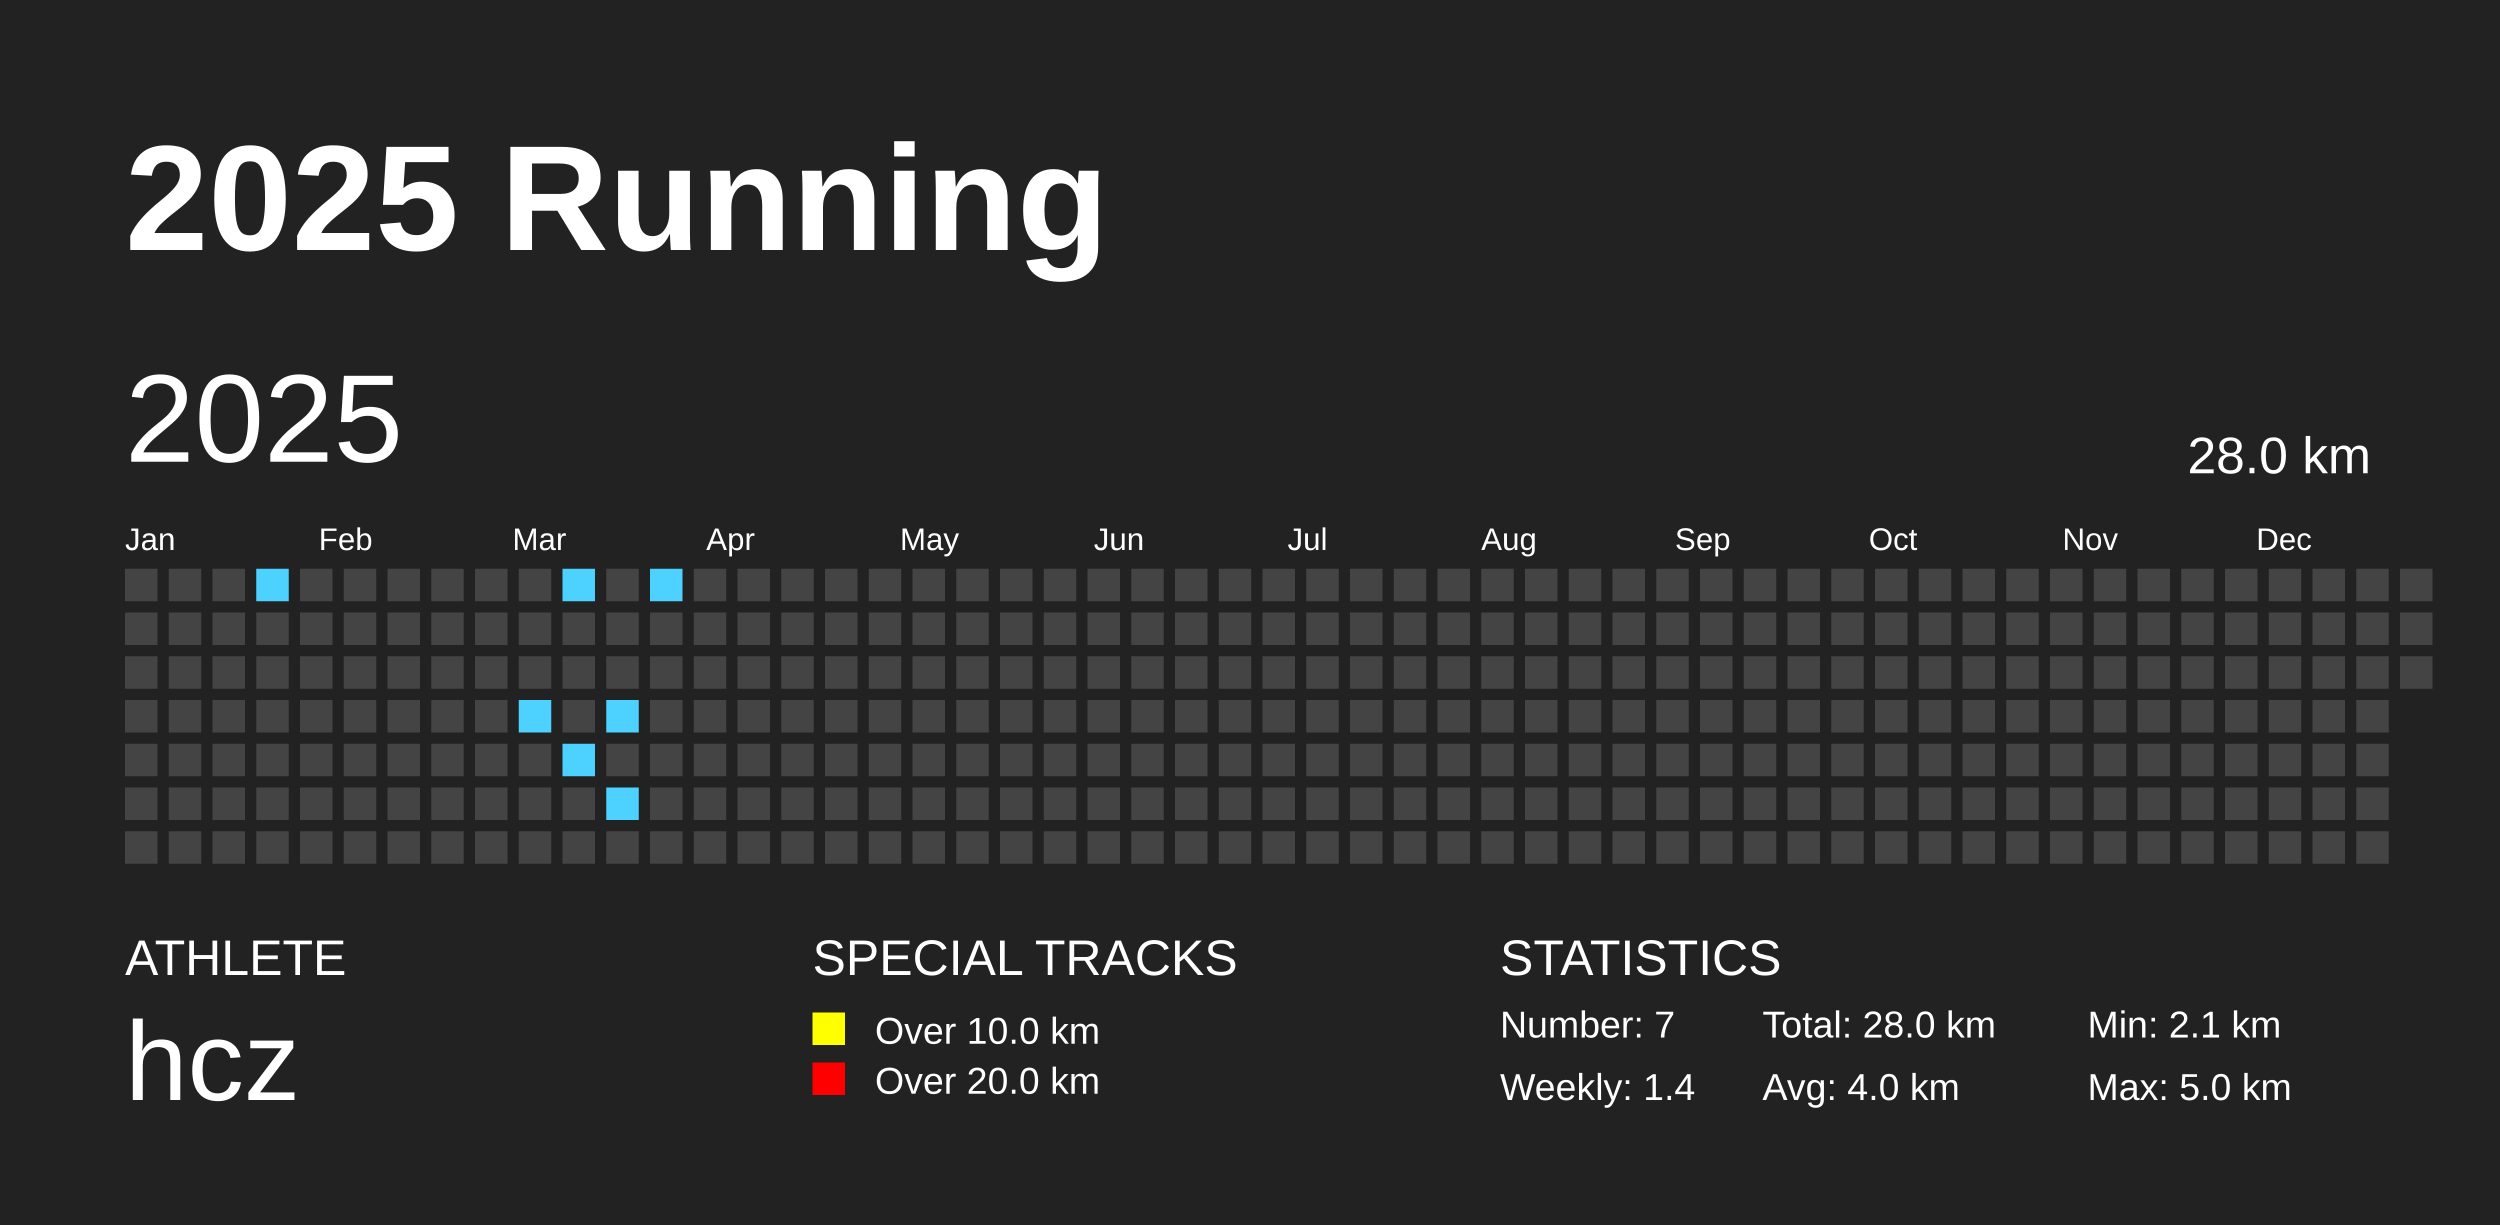
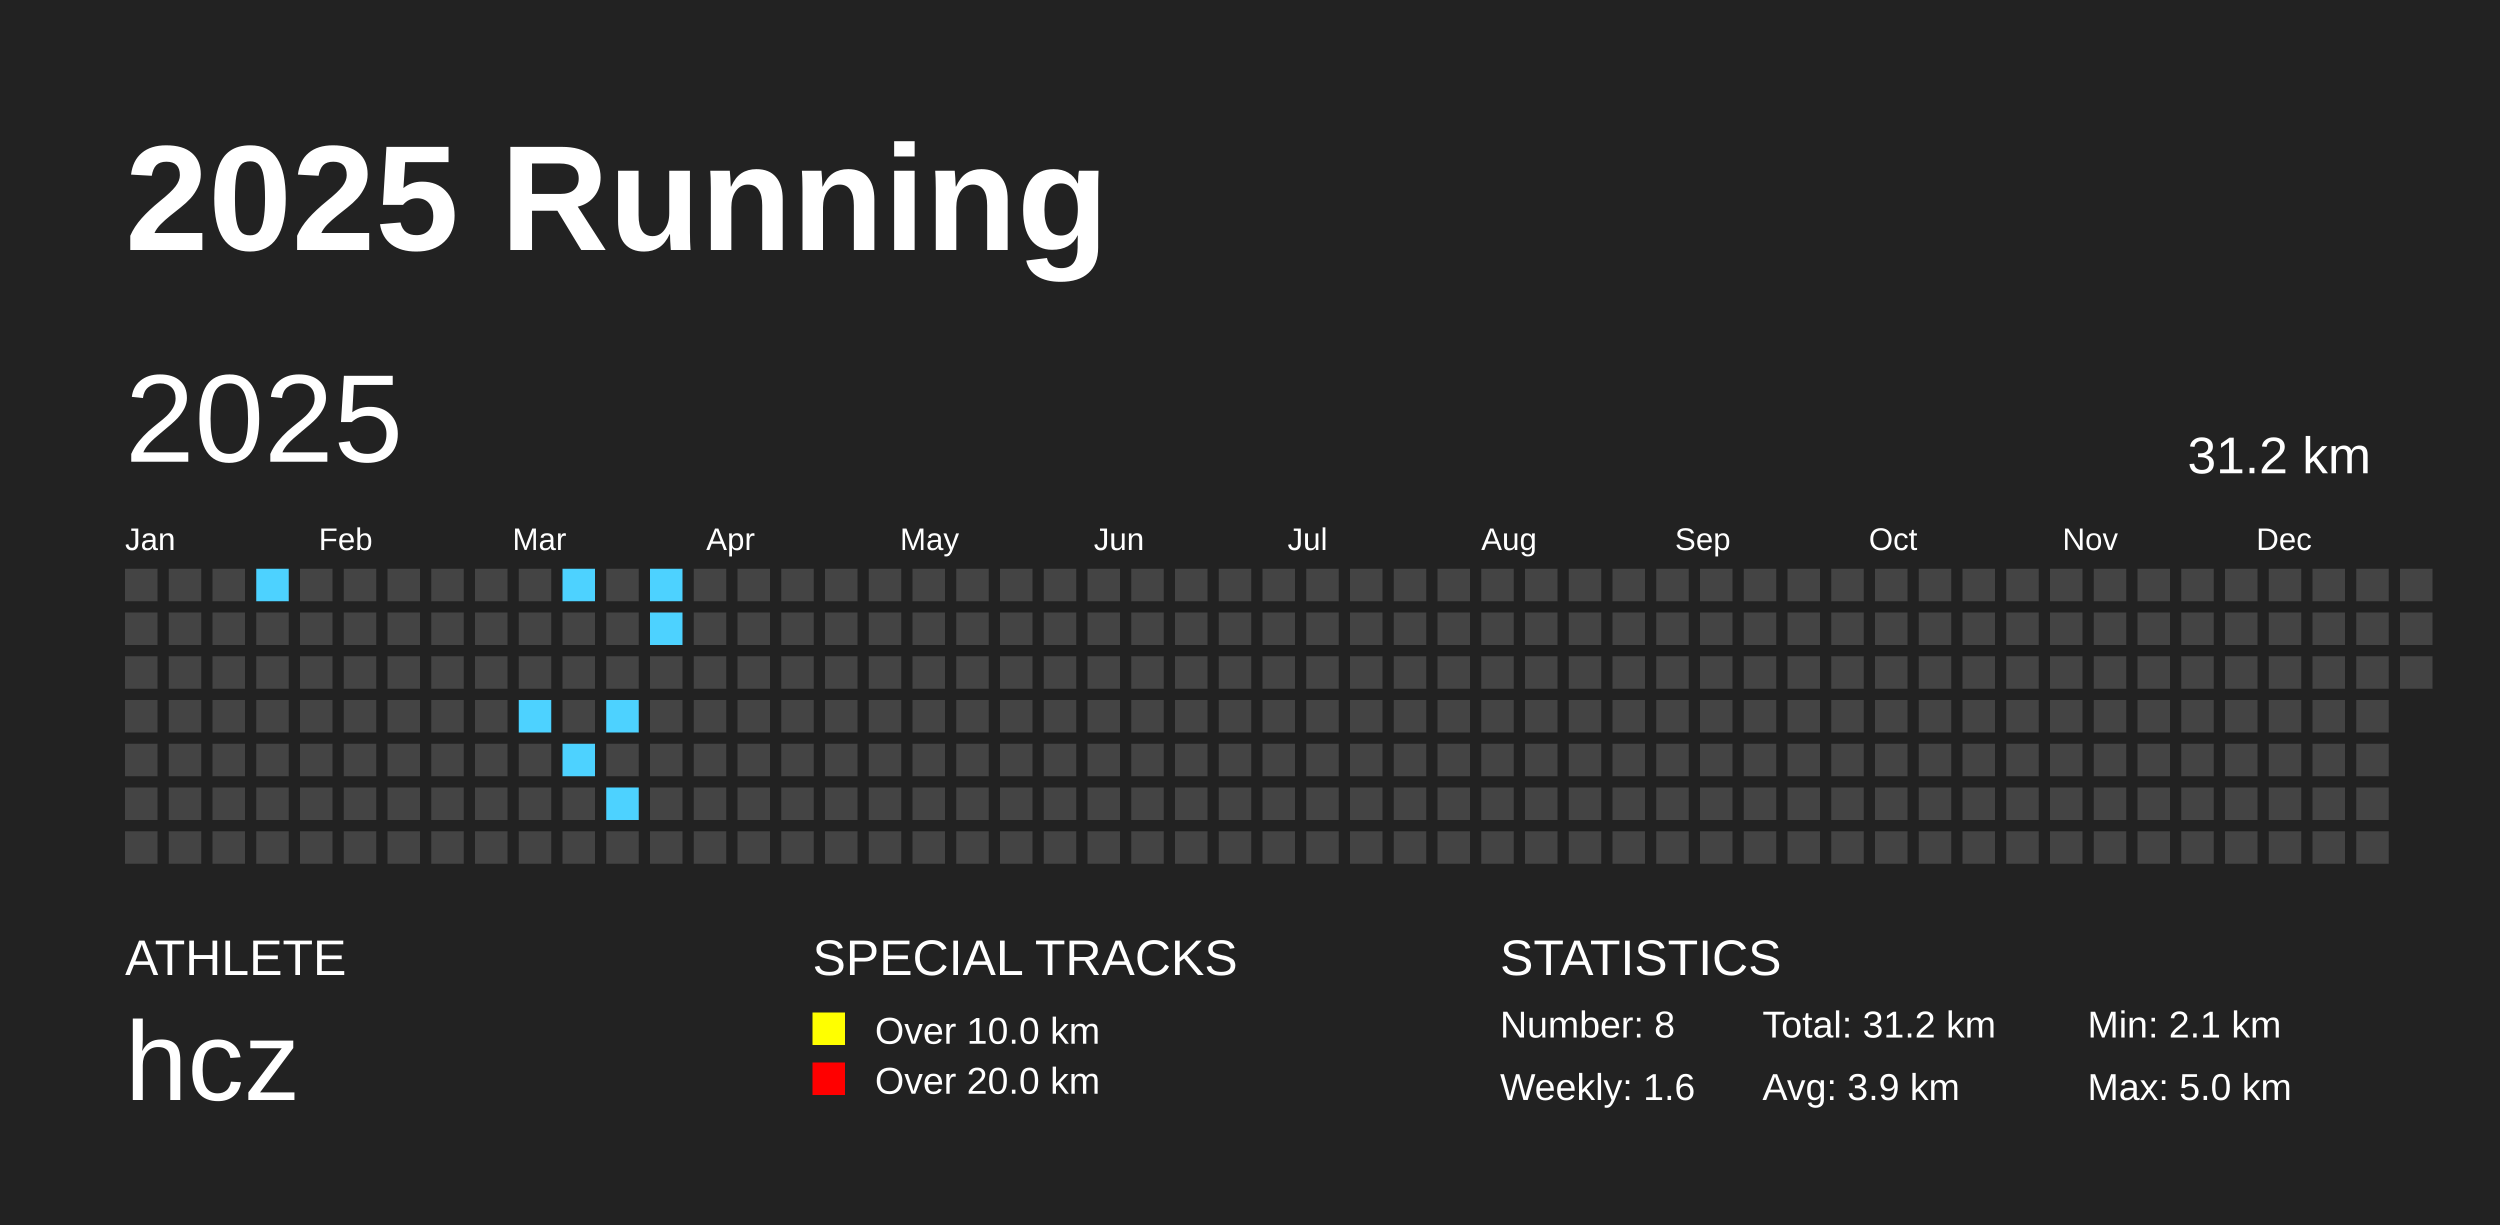
<svg xmlns="http://www.w3.org/2000/svg" baseProfile="full" height="98mm" version="1.1" viewBox="0,0,200,98" width="200mm">
  <defs />
  <rect fill="#222222" height="98" width="200" x="0" y="0" />
  <text fill="#FFFFFF" style="font-size:12px; font-family:Arial; font-weight:bold;" x="10" y="20">2025 Running</text>
  <text fill="#FFFFFF" style="font-size:4px; font-family:Arial" x="10" y="78">ATHLETE</text>
  <text fill="#FFFFFF" style="font-size:9px; font-family:Arial" x="10" y="88">hcz</text>
  <text fill="#FFFFFF" style="font-size:4px; font-family:Arial" x="65" y="78">SPECIAL TRACKS</text>
  <rect fill="yellow" height="2.6" width="2.6" x="65" y="81" />
  <text fill="#FFFFFF" style="font-size:3px; font-family:Arial" x="70" y="83.5">Over 10.0 km</text>
  <rect fill="red" height="2.6" width="2.6" x="65" y="85" />
  <text fill="#FFFFFF" style="font-size:3px; font-family:Arial" x="70" y="87.5">Over 20.0 km</text>
  <text fill="#FFFFFF" style="font-size:4px; font-family:Arial" x="120" y="78">STATISTICS</text>
-   <text fill="#FFFFFF" style="font-size:3px; font-family:Arial" x="120" y="83">Number: 7</text>
-   <text fill="#FFFFFF" style="font-size:3px; font-family:Arial" x="120" y="88">Weekly: 1.4</text>
-   <text fill="#FFFFFF" style="font-size:3px; font-family:Arial" x="141" y="83">Total: 28.0 km</text>
-   <text fill="#FFFFFF" style="font-size:3px; font-family:Arial" x="141" y="88">Avg: 4.0 km</text>
+   <text fill="#FFFFFF" style="font-size:3px; font-family:Arial" x="120" y="83">Number: 8</text>
+   <text fill="#FFFFFF" style="font-size:3px; font-family:Arial" x="120" y="88">Weekly: 1.6</text>
+   <text fill="#FFFFFF" style="font-size:3px; font-family:Arial" x="141" y="83">Total: 31.2 km</text>
+   <text fill="#FFFFFF" style="font-size:3px; font-family:Arial" x="141" y="88">Avg: 3.9 km</text>
  <text fill="#FFFFFF" style="font-size:3px; font-family:Arial" x="167" y="83">Min: 2.1 km</text>
  <text fill="#FFFFFF" style="font-size:3px; font-family:Arial" x="167" y="88">Max: 5.0 km</text>
  <text dominant-baseline="hanging" fill="#FFFFFF" style="font-size:10.0px; font-family:Arial;" x="10" y="30">2025</text>
-   <text dominant-baseline="hanging" fill="#FFFFFF" style="font-size:4.125px; font-family:Arial;" x="175" y="35">28.0 km</text>
+   <text dominant-baseline="hanging" fill="#FFFFFF" style="font-size:4.125px; font-family:Arial;" x="175" y="35">31.2 km</text>
  <text fill="#FFFFFF" style="font-size:2.5px; font-family:Arial" x="10.0" y="44">Jan</text>
  <text fill="#FFFFFF" style="font-size:2.5px; font-family:Arial" x="25.5" y="44">Feb</text>
  <text fill="#FFFFFF" style="font-size:2.5px; font-family:Arial" x="41.0" y="44">Mar</text>
  <text fill="#FFFFFF" style="font-size:2.5px; font-family:Arial" x="56.5" y="44">Apr</text>
  <text fill="#FFFFFF" style="font-size:2.5px; font-family:Arial" x="72.0" y="44">May</text>
  <text fill="#FFFFFF" style="font-size:2.5px; font-family:Arial" x="87.5" y="44">Jun</text>
  <text fill="#FFFFFF" style="font-size:2.5px; font-family:Arial" x="103.0" y="44">Jul</text>
  <text fill="#FFFFFF" style="font-size:2.5px; font-family:Arial" x="118.5" y="44">Aug</text>
  <text fill="#FFFFFF" style="font-size:2.5px; font-family:Arial" x="134.0" y="44">Sep</text>
  <text fill="#FFFFFF" style="font-size:2.5px; font-family:Arial" x="149.5" y="44">Oct</text>
  <text fill="#FFFFFF" style="font-size:2.5px; font-family:Arial" x="165.0" y="44">Nov</text>
  <text fill="#FFFFFF" style="font-size:2.5px; font-family:Arial" x="180.5" y="44">Dec</text>
  <rect fill="#444444" height="2.6" width="2.6" x="10.0" y="45.5" />
  <rect fill="#444444" height="2.6" width="2.6" x="10.0" y="49.0" />
  <rect fill="#444444" height="2.6" width="2.6" x="10.0" y="52.5" />
  <rect fill="#444444" height="2.6" width="2.6" x="10.0" y="56.0" />
  <rect fill="#444444" height="2.6" width="2.6" x="10.0" y="59.5" />
  <rect fill="#444444" height="2.6" width="2.6" x="10.0" y="63.0" />
  <rect fill="#444444" height="2.6" width="2.6" x="10.0" y="66.5" />
  <rect fill="#444444" height="2.6" width="2.6" x="13.5" y="45.5" />
  <rect fill="#444444" height="2.6" width="2.6" x="13.5" y="49.0" />
  <rect fill="#444444" height="2.6" width="2.6" x="13.5" y="52.5" />
  <rect fill="#444444" height="2.6" width="2.6" x="13.5" y="56.0" />
  <rect fill="#444444" height="2.6" width="2.6" x="13.5" y="59.5" />
  <rect fill="#444444" height="2.6" width="2.6" x="13.5" y="63.0" />
  <rect fill="#444444" height="2.6" width="2.6" x="13.5" y="66.5" />
  <rect fill="#444444" height="2.6" width="2.6" x="17.0" y="45.5" />
  <rect fill="#444444" height="2.6" width="2.6" x="17.0" y="49.0" />
  <rect fill="#444444" height="2.6" width="2.6" x="17.0" y="52.5" />
  <rect fill="#444444" height="2.6" width="2.6" x="17.0" y="56.0" />
  <rect fill="#444444" height="2.6" width="2.6" x="17.0" y="59.5" />
  <rect fill="#444444" height="2.6" width="2.6" x="17.0" y="63.0" />
  <rect fill="#444444" height="2.6" width="2.6" x="17.0" y="66.5" />
  <rect fill="#4DD2FF" height="2.6" width="2.6" x="20.5" y="45.5" />
  <rect fill="#444444" height="2.6" width="2.6" x="20.5" y="49.0" />
  <rect fill="#444444" height="2.6" width="2.6" x="20.5" y="52.5" />
  <rect fill="#444444" height="2.6" width="2.6" x="20.5" y="56.0" />
  <rect fill="#444444" height="2.6" width="2.6" x="20.5" y="59.5" />
  <rect fill="#444444" height="2.6" width="2.6" x="20.5" y="63.0" />
  <rect fill="#444444" height="2.6" width="2.6" x="20.5" y="66.5" />
  <rect fill="#444444" height="2.6" width="2.6" x="24.0" y="45.5" />
  <rect fill="#444444" height="2.6" width="2.6" x="24.0" y="49.0" />
  <rect fill="#444444" height="2.6" width="2.6" x="24.0" y="52.5" />
  <rect fill="#444444" height="2.6" width="2.6" x="24.0" y="56.0" />
  <rect fill="#444444" height="2.6" width="2.6" x="24.0" y="59.5" />
  <rect fill="#444444" height="2.6" width="2.6" x="24.0" y="63.0" />
  <rect fill="#444444" height="2.6" width="2.6" x="24.0" y="66.5" />
  <rect fill="#444444" height="2.6" width="2.6" x="27.5" y="45.5" />
  <rect fill="#444444" height="2.6" width="2.6" x="27.5" y="49.0" />
  <rect fill="#444444" height="2.6" width="2.6" x="27.5" y="52.5" />
  <rect fill="#444444" height="2.6" width="2.6" x="27.5" y="56.0" />
  <rect fill="#444444" height="2.6" width="2.6" x="27.5" y="59.5" />
  <rect fill="#444444" height="2.6" width="2.6" x="27.5" y="63.0" />
  <rect fill="#444444" height="2.6" width="2.6" x="27.5" y="66.5" />
  <rect fill="#444444" height="2.6" width="2.6" x="31.0" y="45.5" />
  <rect fill="#444444" height="2.6" width="2.6" x="31.0" y="49.0" />
  <rect fill="#444444" height="2.6" width="2.6" x="31.0" y="52.5" />
  <rect fill="#444444" height="2.6" width="2.6" x="31.0" y="56.0" />
  <rect fill="#444444" height="2.6" width="2.6" x="31.0" y="59.5" />
  <rect fill="#444444" height="2.6" width="2.6" x="31.0" y="63.0" />
  <rect fill="#444444" height="2.6" width="2.6" x="31.0" y="66.5" />
  <rect fill="#444444" height="2.6" width="2.6" x="34.5" y="45.5" />
  <rect fill="#444444" height="2.6" width="2.6" x="34.5" y="49.0" />
  <rect fill="#444444" height="2.6" width="2.6" x="34.5" y="52.5" />
  <rect fill="#444444" height="2.6" width="2.6" x="34.5" y="56.0" />
  <rect fill="#444444" height="2.6" width="2.6" x="34.5" y="59.5" />
  <rect fill="#444444" height="2.6" width="2.6" x="34.5" y="63.0" />
  <rect fill="#444444" height="2.6" width="2.6" x="34.5" y="66.5" />
  <rect fill="#444444" height="2.6" width="2.6" x="38.0" y="45.5" />
  <rect fill="#444444" height="2.6" width="2.6" x="38.0" y="49.0" />
  <rect fill="#444444" height="2.6" width="2.6" x="38.0" y="52.5" />
  <rect fill="#444444" height="2.6" width="2.6" x="38.0" y="56.0" />
  <rect fill="#444444" height="2.6" width="2.6" x="38.0" y="59.5" />
  <rect fill="#444444" height="2.6" width="2.6" x="38.0" y="63.0" />
  <rect fill="#444444" height="2.6" width="2.6" x="38.0" y="66.5" />
  <rect fill="#444444" height="2.6" width="2.6" x="41.5" y="45.5" />
  <rect fill="#444444" height="2.6" width="2.6" x="41.5" y="49.0" />
  <rect fill="#444444" height="2.6" width="2.6" x="41.5" y="52.5" />
  <rect fill="#4DD2FF" height="2.6" width="2.6" x="41.5" y="56.0" />
  <rect fill="#444444" height="2.6" width="2.6" x="41.5" y="59.5" />
  <rect fill="#444444" height="2.6" width="2.6" x="41.5" y="63.0" />
  <rect fill="#444444" height="2.6" width="2.6" x="41.5" y="66.5" />
  <rect fill="#4DD2FF" height="2.6" width="2.6" x="45.0" y="45.5" />
  <rect fill="#444444" height="2.6" width="2.6" x="45.0" y="49.0" />
  <rect fill="#444444" height="2.6" width="2.6" x="45.0" y="52.5" />
  <rect fill="#444444" height="2.6" width="2.6" x="45.0" y="56.0" />
  <rect fill="#4DD2FF" height="2.6" width="2.6" x="45.0" y="59.5" />
  <rect fill="#444444" height="2.6" width="2.6" x="45.0" y="63.0" />
  <rect fill="#444444" height="2.6" width="2.6" x="45.0" y="66.5" />
  <rect fill="#444444" height="2.6" width="2.6" x="48.5" y="45.5" />
  <rect fill="#444444" height="2.6" width="2.6" x="48.5" y="49.0" />
  <rect fill="#444444" height="2.6" width="2.6" x="48.5" y="52.5" />
  <rect fill="#4DD2FF" height="2.6" width="2.6" x="48.5" y="56.0" />
  <rect fill="#444444" height="2.6" width="2.6" x="48.5" y="59.5" />
  <rect fill="#4DD2FF" height="2.6" width="2.6" x="48.5" y="63.0" />
  <rect fill="#444444" height="2.6" width="2.6" x="48.5" y="66.5" />
  <rect fill="#4DD2FF" height="2.6" width="2.6" x="52.0" y="45.5" />
-   <rect fill="#444444" height="2.6" width="2.6" x="52.0" y="49.0" />
+   <rect fill="#4DD2FF" height="2.6" width="2.6" x="52.0" y="49.0" />
  <rect fill="#444444" height="2.6" width="2.6" x="52.0" y="52.5" />
  <rect fill="#444444" height="2.6" width="2.6" x="52.0" y="56.0" />
  <rect fill="#444444" height="2.6" width="2.6" x="52.0" y="59.5" />
  <rect fill="#444444" height="2.6" width="2.6" x="52.0" y="63.0" />
  <rect fill="#444444" height="2.6" width="2.6" x="52.0" y="66.5" />
  <rect fill="#444444" height="2.6" width="2.6" x="55.5" y="45.5" />
  <rect fill="#444444" height="2.6" width="2.6" x="55.5" y="49.0" />
  <rect fill="#444444" height="2.6" width="2.6" x="55.5" y="52.5" />
  <rect fill="#444444" height="2.6" width="2.6" x="55.5" y="56.0" />
  <rect fill="#444444" height="2.6" width="2.6" x="55.5" y="59.5" />
  <rect fill="#444444" height="2.6" width="2.6" x="55.5" y="63.0" />
  <rect fill="#444444" height="2.6" width="2.6" x="55.5" y="66.5" />
  <rect fill="#444444" height="2.6" width="2.6" x="59.0" y="45.5" />
  <rect fill="#444444" height="2.6" width="2.6" x="59.0" y="49.0" />
  <rect fill="#444444" height="2.6" width="2.6" x="59.0" y="52.5" />
  <rect fill="#444444" height="2.6" width="2.6" x="59.0" y="56.0" />
  <rect fill="#444444" height="2.6" width="2.6" x="59.0" y="59.5" />
  <rect fill="#444444" height="2.6" width="2.6" x="59.0" y="63.0" />
  <rect fill="#444444" height="2.6" width="2.6" x="59.0" y="66.5" />
  <rect fill="#444444" height="2.6" width="2.6" x="62.5" y="45.5" />
  <rect fill="#444444" height="2.6" width="2.6" x="62.5" y="49.0" />
  <rect fill="#444444" height="2.6" width="2.6" x="62.5" y="52.5" />
  <rect fill="#444444" height="2.6" width="2.6" x="62.5" y="56.0" />
  <rect fill="#444444" height="2.6" width="2.6" x="62.5" y="59.5" />
  <rect fill="#444444" height="2.6" width="2.6" x="62.5" y="63.0" />
  <rect fill="#444444" height="2.6" width="2.6" x="62.5" y="66.5" />
  <rect fill="#444444" height="2.6" width="2.6" x="66.0" y="45.5" />
  <rect fill="#444444" height="2.6" width="2.6" x="66.0" y="49.0" />
  <rect fill="#444444" height="2.6" width="2.6" x="66.0" y="52.5" />
  <rect fill="#444444" height="2.6" width="2.6" x="66.0" y="56.0" />
  <rect fill="#444444" height="2.6" width="2.6" x="66.0" y="59.5" />
  <rect fill="#444444" height="2.6" width="2.6" x="66.0" y="63.0" />
  <rect fill="#444444" height="2.6" width="2.6" x="66.0" y="66.5" />
  <rect fill="#444444" height="2.6" width="2.6" x="69.5" y="45.5" />
  <rect fill="#444444" height="2.6" width="2.6" x="69.5" y="49.0" />
  <rect fill="#444444" height="2.6" width="2.6" x="69.5" y="52.5" />
  <rect fill="#444444" height="2.6" width="2.6" x="69.5" y="56.0" />
  <rect fill="#444444" height="2.6" width="2.6" x="69.5" y="59.5" />
  <rect fill="#444444" height="2.6" width="2.6" x="69.5" y="63.0" />
  <rect fill="#444444" height="2.6" width="2.6" x="69.5" y="66.5" />
  <rect fill="#444444" height="2.6" width="2.6" x="73.0" y="45.5" />
  <rect fill="#444444" height="2.6" width="2.6" x="73.0" y="49.0" />
  <rect fill="#444444" height="2.6" width="2.6" x="73.0" y="52.5" />
  <rect fill="#444444" height="2.6" width="2.6" x="73.0" y="56.0" />
  <rect fill="#444444" height="2.6" width="2.6" x="73.0" y="59.5" />
  <rect fill="#444444" height="2.6" width="2.6" x="73.0" y="63.0" />
  <rect fill="#444444" height="2.6" width="2.6" x="73.0" y="66.5" />
  <rect fill="#444444" height="2.6" width="2.6" x="76.5" y="45.5" />
  <rect fill="#444444" height="2.6" width="2.6" x="76.5" y="49.0" />
  <rect fill="#444444" height="2.6" width="2.6" x="76.5" y="52.5" />
  <rect fill="#444444" height="2.6" width="2.6" x="76.5" y="56.0" />
  <rect fill="#444444" height="2.6" width="2.6" x="76.5" y="59.5" />
  <rect fill="#444444" height="2.6" width="2.6" x="76.5" y="63.0" />
  <rect fill="#444444" height="2.6" width="2.6" x="76.5" y="66.5" />
  <rect fill="#444444" height="2.6" width="2.6" x="80.0" y="45.5" />
  <rect fill="#444444" height="2.6" width="2.6" x="80.0" y="49.0" />
  <rect fill="#444444" height="2.6" width="2.6" x="80.0" y="52.5" />
  <rect fill="#444444" height="2.6" width="2.6" x="80.0" y="56.0" />
  <rect fill="#444444" height="2.6" width="2.6" x="80.0" y="59.5" />
  <rect fill="#444444" height="2.6" width="2.6" x="80.0" y="63.0" />
  <rect fill="#444444" height="2.6" width="2.6" x="80.0" y="66.5" />
  <rect fill="#444444" height="2.6" width="2.6" x="83.5" y="45.5" />
  <rect fill="#444444" height="2.6" width="2.6" x="83.5" y="49.0" />
  <rect fill="#444444" height="2.6" width="2.6" x="83.5" y="52.5" />
  <rect fill="#444444" height="2.6" width="2.6" x="83.5" y="56.0" />
  <rect fill="#444444" height="2.6" width="2.6" x="83.5" y="59.5" />
  <rect fill="#444444" height="2.6" width="2.6" x="83.5" y="63.0" />
  <rect fill="#444444" height="2.6" width="2.6" x="83.5" y="66.5" />
  <rect fill="#444444" height="2.6" width="2.6" x="87.0" y="45.5" />
  <rect fill="#444444" height="2.6" width="2.6" x="87.0" y="49.0" />
  <rect fill="#444444" height="2.6" width="2.6" x="87.0" y="52.5" />
  <rect fill="#444444" height="2.6" width="2.6" x="87.0" y="56.0" />
  <rect fill="#444444" height="2.6" width="2.6" x="87.0" y="59.5" />
  <rect fill="#444444" height="2.6" width="2.6" x="87.0" y="63.0" />
  <rect fill="#444444" height="2.6" width="2.6" x="87.0" y="66.5" />
  <rect fill="#444444" height="2.6" width="2.6" x="90.5" y="45.5" />
  <rect fill="#444444" height="2.6" width="2.6" x="90.5" y="49.0" />
  <rect fill="#444444" height="2.6" width="2.6" x="90.5" y="52.5" />
  <rect fill="#444444" height="2.6" width="2.6" x="90.5" y="56.0" />
  <rect fill="#444444" height="2.6" width="2.6" x="90.5" y="59.5" />
  <rect fill="#444444" height="2.6" width="2.6" x="90.5" y="63.0" />
  <rect fill="#444444" height="2.6" width="2.6" x="90.5" y="66.5" />
  <rect fill="#444444" height="2.6" width="2.6" x="94.0" y="45.5" />
  <rect fill="#444444" height="2.6" width="2.6" x="94.0" y="49.0" />
  <rect fill="#444444" height="2.6" width="2.6" x="94.0" y="52.5" />
  <rect fill="#444444" height="2.6" width="2.6" x="94.0" y="56.0" />
  <rect fill="#444444" height="2.6" width="2.6" x="94.0" y="59.5" />
  <rect fill="#444444" height="2.6" width="2.6" x="94.0" y="63.0" />
  <rect fill="#444444" height="2.6" width="2.6" x="94.0" y="66.5" />
  <rect fill="#444444" height="2.6" width="2.6" x="97.5" y="45.5" />
  <rect fill="#444444" height="2.6" width="2.6" x="97.5" y="49.0" />
  <rect fill="#444444" height="2.6" width="2.6" x="97.5" y="52.5" />
  <rect fill="#444444" height="2.6" width="2.6" x="97.5" y="56.0" />
  <rect fill="#444444" height="2.6" width="2.6" x="97.5" y="59.5" />
  <rect fill="#444444" height="2.6" width="2.6" x="97.5" y="63.0" />
  <rect fill="#444444" height="2.6" width="2.6" x="97.5" y="66.5" />
  <rect fill="#444444" height="2.6" width="2.6" x="101.0" y="45.5" />
  <rect fill="#444444" height="2.6" width="2.6" x="101.0" y="49.0" />
  <rect fill="#444444" height="2.6" width="2.6" x="101.0" y="52.5" />
  <rect fill="#444444" height="2.6" width="2.6" x="101.0" y="56.0" />
  <rect fill="#444444" height="2.6" width="2.6" x="101.0" y="59.5" />
  <rect fill="#444444" height="2.6" width="2.6" x="101.0" y="63.0" />
  <rect fill="#444444" height="2.6" width="2.6" x="101.0" y="66.5" />
  <rect fill="#444444" height="2.6" width="2.6" x="104.5" y="45.5" />
  <rect fill="#444444" height="2.6" width="2.6" x="104.5" y="49.0" />
  <rect fill="#444444" height="2.6" width="2.6" x="104.5" y="52.5" />
  <rect fill="#444444" height="2.6" width="2.6" x="104.5" y="56.0" />
  <rect fill="#444444" height="2.6" width="2.6" x="104.5" y="59.5" />
  <rect fill="#444444" height="2.6" width="2.6" x="104.5" y="63.0" />
  <rect fill="#444444" height="2.6" width="2.6" x="104.5" y="66.5" />
  <rect fill="#444444" height="2.6" width="2.6" x="108.0" y="45.5" />
  <rect fill="#444444" height="2.6" width="2.6" x="108.0" y="49.0" />
  <rect fill="#444444" height="2.6" width="2.6" x="108.0" y="52.5" />
  <rect fill="#444444" height="2.6" width="2.6" x="108.0" y="56.0" />
  <rect fill="#444444" height="2.6" width="2.6" x="108.0" y="59.5" />
  <rect fill="#444444" height="2.6" width="2.6" x="108.0" y="63.0" />
  <rect fill="#444444" height="2.6" width="2.6" x="108.0" y="66.5" />
  <rect fill="#444444" height="2.6" width="2.6" x="111.5" y="45.5" />
  <rect fill="#444444" height="2.6" width="2.6" x="111.5" y="49.0" />
  <rect fill="#444444" height="2.6" width="2.6" x="111.5" y="52.5" />
  <rect fill="#444444" height="2.6" width="2.6" x="111.5" y="56.0" />
  <rect fill="#444444" height="2.6" width="2.6" x="111.5" y="59.5" />
  <rect fill="#444444" height="2.6" width="2.6" x="111.5" y="63.0" />
  <rect fill="#444444" height="2.6" width="2.6" x="111.5" y="66.5" />
  <rect fill="#444444" height="2.6" width="2.6" x="115.0" y="45.5" />
  <rect fill="#444444" height="2.6" width="2.6" x="115.0" y="49.0" />
  <rect fill="#444444" height="2.6" width="2.6" x="115.0" y="52.5" />
  <rect fill="#444444" height="2.6" width="2.6" x="115.0" y="56.0" />
  <rect fill="#444444" height="2.6" width="2.6" x="115.0" y="59.5" />
  <rect fill="#444444" height="2.6" width="2.6" x="115.0" y="63.0" />
  <rect fill="#444444" height="2.6" width="2.6" x="115.0" y="66.5" />
  <rect fill="#444444" height="2.6" width="2.6" x="118.5" y="45.5" />
  <rect fill="#444444" height="2.6" width="2.6" x="118.5" y="49.0" />
  <rect fill="#444444" height="2.6" width="2.6" x="118.5" y="52.5" />
  <rect fill="#444444" height="2.6" width="2.6" x="118.5" y="56.0" />
  <rect fill="#444444" height="2.6" width="2.6" x="118.5" y="59.5" />
  <rect fill="#444444" height="2.6" width="2.6" x="118.5" y="63.0" />
  <rect fill="#444444" height="2.6" width="2.6" x="118.5" y="66.5" />
  <rect fill="#444444" height="2.6" width="2.6" x="122.0" y="45.5" />
  <rect fill="#444444" height="2.6" width="2.6" x="122.0" y="49.0" />
  <rect fill="#444444" height="2.6" width="2.6" x="122.0" y="52.5" />
  <rect fill="#444444" height="2.6" width="2.6" x="122.0" y="56.0" />
  <rect fill="#444444" height="2.6" width="2.6" x="122.0" y="59.5" />
  <rect fill="#444444" height="2.6" width="2.6" x="122.0" y="63.0" />
  <rect fill="#444444" height="2.6" width="2.6" x="122.0" y="66.5" />
  <rect fill="#444444" height="2.6" width="2.6" x="125.5" y="45.5" />
  <rect fill="#444444" height="2.6" width="2.6" x="125.5" y="49.0" />
  <rect fill="#444444" height="2.6" width="2.6" x="125.5" y="52.5" />
  <rect fill="#444444" height="2.6" width="2.6" x="125.5" y="56.0" />
  <rect fill="#444444" height="2.6" width="2.6" x="125.5" y="59.5" />
  <rect fill="#444444" height="2.6" width="2.6" x="125.5" y="63.0" />
  <rect fill="#444444" height="2.6" width="2.6" x="125.5" y="66.5" />
  <rect fill="#444444" height="2.6" width="2.6" x="129.0" y="45.5" />
  <rect fill="#444444" height="2.6" width="2.6" x="129.0" y="49.0" />
  <rect fill="#444444" height="2.6" width="2.6" x="129.0" y="52.5" />
  <rect fill="#444444" height="2.6" width="2.6" x="129.0" y="56.0" />
  <rect fill="#444444" height="2.6" width="2.6" x="129.0" y="59.5" />
  <rect fill="#444444" height="2.6" width="2.6" x="129.0" y="63.0" />
  <rect fill="#444444" height="2.6" width="2.6" x="129.0" y="66.5" />
  <rect fill="#444444" height="2.6" width="2.6" x="132.5" y="45.5" />
  <rect fill="#444444" height="2.6" width="2.6" x="132.5" y="49.0" />
  <rect fill="#444444" height="2.6" width="2.6" x="132.5" y="52.5" />
  <rect fill="#444444" height="2.6" width="2.6" x="132.5" y="56.0" />
  <rect fill="#444444" height="2.6" width="2.6" x="132.5" y="59.5" />
  <rect fill="#444444" height="2.6" width="2.6" x="132.5" y="63.0" />
  <rect fill="#444444" height="2.6" width="2.6" x="132.5" y="66.5" />
  <rect fill="#444444" height="2.6" width="2.6" x="136.0" y="45.5" />
  <rect fill="#444444" height="2.6" width="2.6" x="136.0" y="49.0" />
  <rect fill="#444444" height="2.6" width="2.6" x="136.0" y="52.5" />
  <rect fill="#444444" height="2.6" width="2.6" x="136.0" y="56.0" />
  <rect fill="#444444" height="2.6" width="2.6" x="136.0" y="59.5" />
  <rect fill="#444444" height="2.6" width="2.6" x="136.0" y="63.0" />
  <rect fill="#444444" height="2.6" width="2.6" x="136.0" y="66.5" />
  <rect fill="#444444" height="2.6" width="2.6" x="139.5" y="45.5" />
  <rect fill="#444444" height="2.6" width="2.6" x="139.5" y="49.0" />
  <rect fill="#444444" height="2.6" width="2.6" x="139.5" y="52.5" />
  <rect fill="#444444" height="2.6" width="2.6" x="139.5" y="56.0" />
  <rect fill="#444444" height="2.6" width="2.6" x="139.5" y="59.5" />
  <rect fill="#444444" height="2.6" width="2.6" x="139.5" y="63.0" />
  <rect fill="#444444" height="2.6" width="2.6" x="139.5" y="66.5" />
  <rect fill="#444444" height="2.6" width="2.6" x="143.0" y="45.5" />
  <rect fill="#444444" height="2.6" width="2.6" x="143.0" y="49.0" />
  <rect fill="#444444" height="2.6" width="2.6" x="143.0" y="52.5" />
  <rect fill="#444444" height="2.6" width="2.6" x="143.0" y="56.0" />
  <rect fill="#444444" height="2.6" width="2.6" x="143.0" y="59.5" />
  <rect fill="#444444" height="2.6" width="2.6" x="143.0" y="63.0" />
  <rect fill="#444444" height="2.6" width="2.6" x="143.0" y="66.5" />
  <rect fill="#444444" height="2.6" width="2.6" x="146.5" y="45.5" />
  <rect fill="#444444" height="2.6" width="2.6" x="146.5" y="49.0" />
  <rect fill="#444444" height="2.6" width="2.6" x="146.5" y="52.5" />
  <rect fill="#444444" height="2.6" width="2.6" x="146.5" y="56.0" />
  <rect fill="#444444" height="2.6" width="2.6" x="146.5" y="59.5" />
  <rect fill="#444444" height="2.6" width="2.6" x="146.5" y="63.0" />
  <rect fill="#444444" height="2.6" width="2.6" x="146.5" y="66.5" />
  <rect fill="#444444" height="2.6" width="2.6" x="150.0" y="45.5" />
  <rect fill="#444444" height="2.6" width="2.6" x="150.0" y="49.0" />
  <rect fill="#444444" height="2.6" width="2.6" x="150.0" y="52.5" />
  <rect fill="#444444" height="2.6" width="2.6" x="150.0" y="56.0" />
  <rect fill="#444444" height="2.6" width="2.6" x="150.0" y="59.5" />
  <rect fill="#444444" height="2.6" width="2.6" x="150.0" y="63.0" />
  <rect fill="#444444" height="2.6" width="2.6" x="150.0" y="66.5" />
  <rect fill="#444444" height="2.6" width="2.6" x="153.5" y="45.5" />
  <rect fill="#444444" height="2.6" width="2.6" x="153.5" y="49.0" />
  <rect fill="#444444" height="2.6" width="2.6" x="153.5" y="52.5" />
  <rect fill="#444444" height="2.6" width="2.6" x="153.5" y="56.0" />
  <rect fill="#444444" height="2.6" width="2.6" x="153.5" y="59.5" />
  <rect fill="#444444" height="2.6" width="2.6" x="153.5" y="63.0" />
  <rect fill="#444444" height="2.6" width="2.6" x="153.5" y="66.5" />
  <rect fill="#444444" height="2.6" width="2.6" x="157.0" y="45.5" />
  <rect fill="#444444" height="2.6" width="2.6" x="157.0" y="49.0" />
  <rect fill="#444444" height="2.6" width="2.6" x="157.0" y="52.5" />
  <rect fill="#444444" height="2.6" width="2.6" x="157.0" y="56.0" />
  <rect fill="#444444" height="2.6" width="2.6" x="157.0" y="59.5" />
  <rect fill="#444444" height="2.6" width="2.6" x="157.0" y="63.0" />
  <rect fill="#444444" height="2.6" width="2.6" x="157.0" y="66.5" />
  <rect fill="#444444" height="2.6" width="2.6" x="160.5" y="45.5" />
  <rect fill="#444444" height="2.6" width="2.6" x="160.5" y="49.0" />
  <rect fill="#444444" height="2.6" width="2.6" x="160.5" y="52.5" />
  <rect fill="#444444" height="2.6" width="2.6" x="160.5" y="56.0" />
  <rect fill="#444444" height="2.6" width="2.6" x="160.5" y="59.5" />
  <rect fill="#444444" height="2.6" width="2.6" x="160.5" y="63.0" />
  <rect fill="#444444" height="2.6" width="2.6" x="160.5" y="66.5" />
  <rect fill="#444444" height="2.6" width="2.6" x="164.0" y="45.5" />
  <rect fill="#444444" height="2.6" width="2.6" x="164.0" y="49.0" />
  <rect fill="#444444" height="2.6" width="2.6" x="164.0" y="52.5" />
  <rect fill="#444444" height="2.6" width="2.6" x="164.0" y="56.0" />
  <rect fill="#444444" height="2.6" width="2.6" x="164.0" y="59.5" />
  <rect fill="#444444" height="2.6" width="2.6" x="164.0" y="63.0" />
  <rect fill="#444444" height="2.6" width="2.6" x="164.0" y="66.5" />
  <rect fill="#444444" height="2.6" width="2.6" x="167.5" y="45.5" />
  <rect fill="#444444" height="2.6" width="2.6" x="167.5" y="49.0" />
  <rect fill="#444444" height="2.6" width="2.6" x="167.5" y="52.5" />
  <rect fill="#444444" height="2.6" width="2.6" x="167.5" y="56.0" />
  <rect fill="#444444" height="2.6" width="2.6" x="167.5" y="59.5" />
  <rect fill="#444444" height="2.6" width="2.6" x="167.5" y="63.0" />
  <rect fill="#444444" height="2.6" width="2.6" x="167.5" y="66.5" />
  <rect fill="#444444" height="2.6" width="2.6" x="171.0" y="45.5" />
  <rect fill="#444444" height="2.6" width="2.6" x="171.0" y="49.0" />
  <rect fill="#444444" height="2.6" width="2.6" x="171.0" y="52.5" />
  <rect fill="#444444" height="2.6" width="2.6" x="171.0" y="56.0" />
  <rect fill="#444444" height="2.6" width="2.6" x="171.0" y="59.5" />
  <rect fill="#444444" height="2.6" width="2.6" x="171.0" y="63.0" />
  <rect fill="#444444" height="2.6" width="2.6" x="171.0" y="66.5" />
  <rect fill="#444444" height="2.6" width="2.6" x="174.5" y="45.5" />
  <rect fill="#444444" height="2.6" width="2.6" x="174.5" y="49.0" />
  <rect fill="#444444" height="2.6" width="2.6" x="174.5" y="52.5" />
  <rect fill="#444444" height="2.6" width="2.6" x="174.5" y="56.0" />
  <rect fill="#444444" height="2.6" width="2.6" x="174.5" y="59.5" />
  <rect fill="#444444" height="2.6" width="2.6" x="174.5" y="63.0" />
  <rect fill="#444444" height="2.6" width="2.6" x="174.5" y="66.5" />
  <rect fill="#444444" height="2.6" width="2.6" x="178.0" y="45.5" />
  <rect fill="#444444" height="2.6" width="2.6" x="178.0" y="49.0" />
  <rect fill="#444444" height="2.6" width="2.6" x="178.0" y="52.5" />
  <rect fill="#444444" height="2.6" width="2.6" x="178.0" y="56.0" />
  <rect fill="#444444" height="2.6" width="2.6" x="178.0" y="59.5" />
  <rect fill="#444444" height="2.6" width="2.6" x="178.0" y="63.0" />
  <rect fill="#444444" height="2.6" width="2.6" x="178.0" y="66.5" />
  <rect fill="#444444" height="2.6" width="2.6" x="181.5" y="45.5" />
  <rect fill="#444444" height="2.6" width="2.6" x="181.5" y="49.0" />
  <rect fill="#444444" height="2.6" width="2.6" x="181.5" y="52.5" />
  <rect fill="#444444" height="2.6" width="2.6" x="181.5" y="56.0" />
  <rect fill="#444444" height="2.6" width="2.6" x="181.5" y="59.5" />
  <rect fill="#444444" height="2.6" width="2.6" x="181.5" y="63.0" />
  <rect fill="#444444" height="2.6" width="2.6" x="181.5" y="66.5" />
  <rect fill="#444444" height="2.6" width="2.6" x="185.0" y="45.5" />
  <rect fill="#444444" height="2.6" width="2.6" x="185.0" y="49.0" />
  <rect fill="#444444" height="2.6" width="2.6" x="185.0" y="52.5" />
  <rect fill="#444444" height="2.6" width="2.6" x="185.0" y="56.0" />
  <rect fill="#444444" height="2.6" width="2.6" x="185.0" y="59.5" />
  <rect fill="#444444" height="2.6" width="2.6" x="185.0" y="63.0" />
  <rect fill="#444444" height="2.6" width="2.6" x="185.0" y="66.5" />
  <rect fill="#444444" height="2.6" width="2.6" x="188.5" y="45.5" />
  <rect fill="#444444" height="2.6" width="2.6" x="188.5" y="49.0" />
  <rect fill="#444444" height="2.6" width="2.6" x="188.5" y="52.5" />
  <rect fill="#444444" height="2.6" width="2.6" x="188.5" y="56.0" />
  <rect fill="#444444" height="2.6" width="2.6" x="188.5" y="59.5" />
  <rect fill="#444444" height="2.6" width="2.6" x="188.5" y="63.0" />
  <rect fill="#444444" height="2.6" width="2.6" x="188.5" y="66.5" />
  <rect fill="#444444" height="2.6" width="2.6" x="192.0" y="45.5" />
  <rect fill="#444444" height="2.6" width="2.6" x="192.0" y="49.0" />
  <rect fill="#444444" height="2.6" width="2.6" x="192.0" y="52.5" />
</svg>
